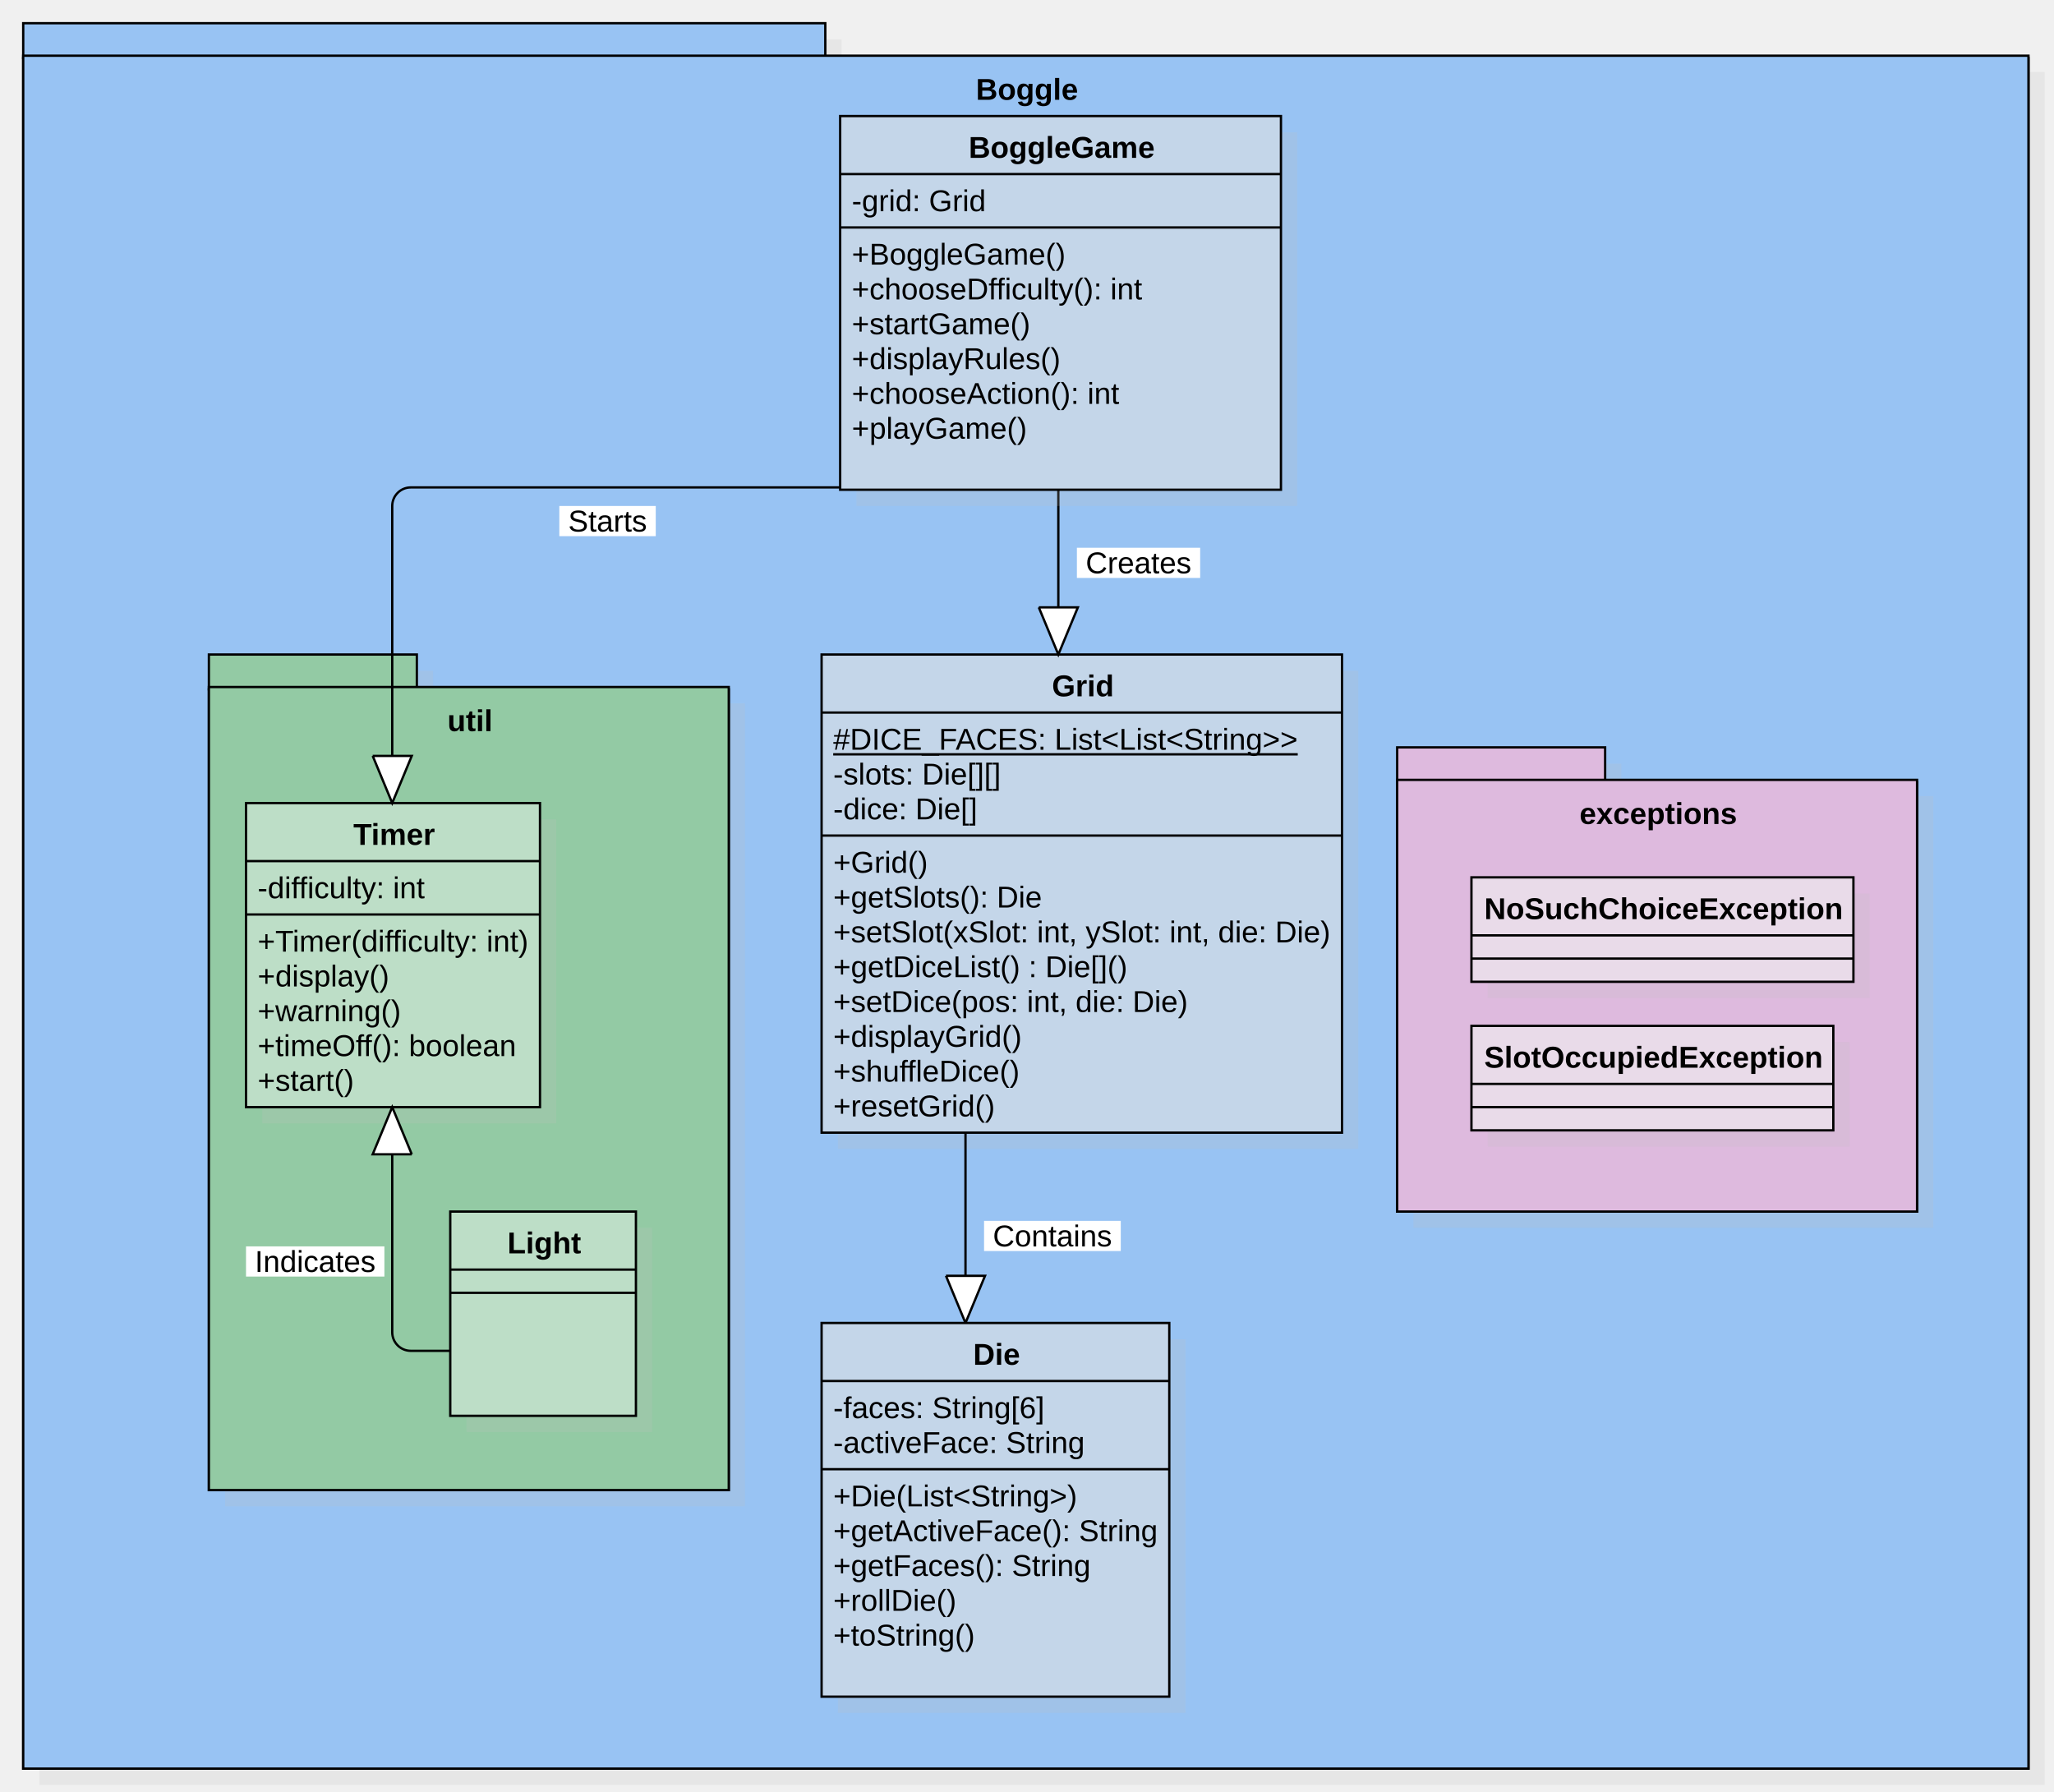
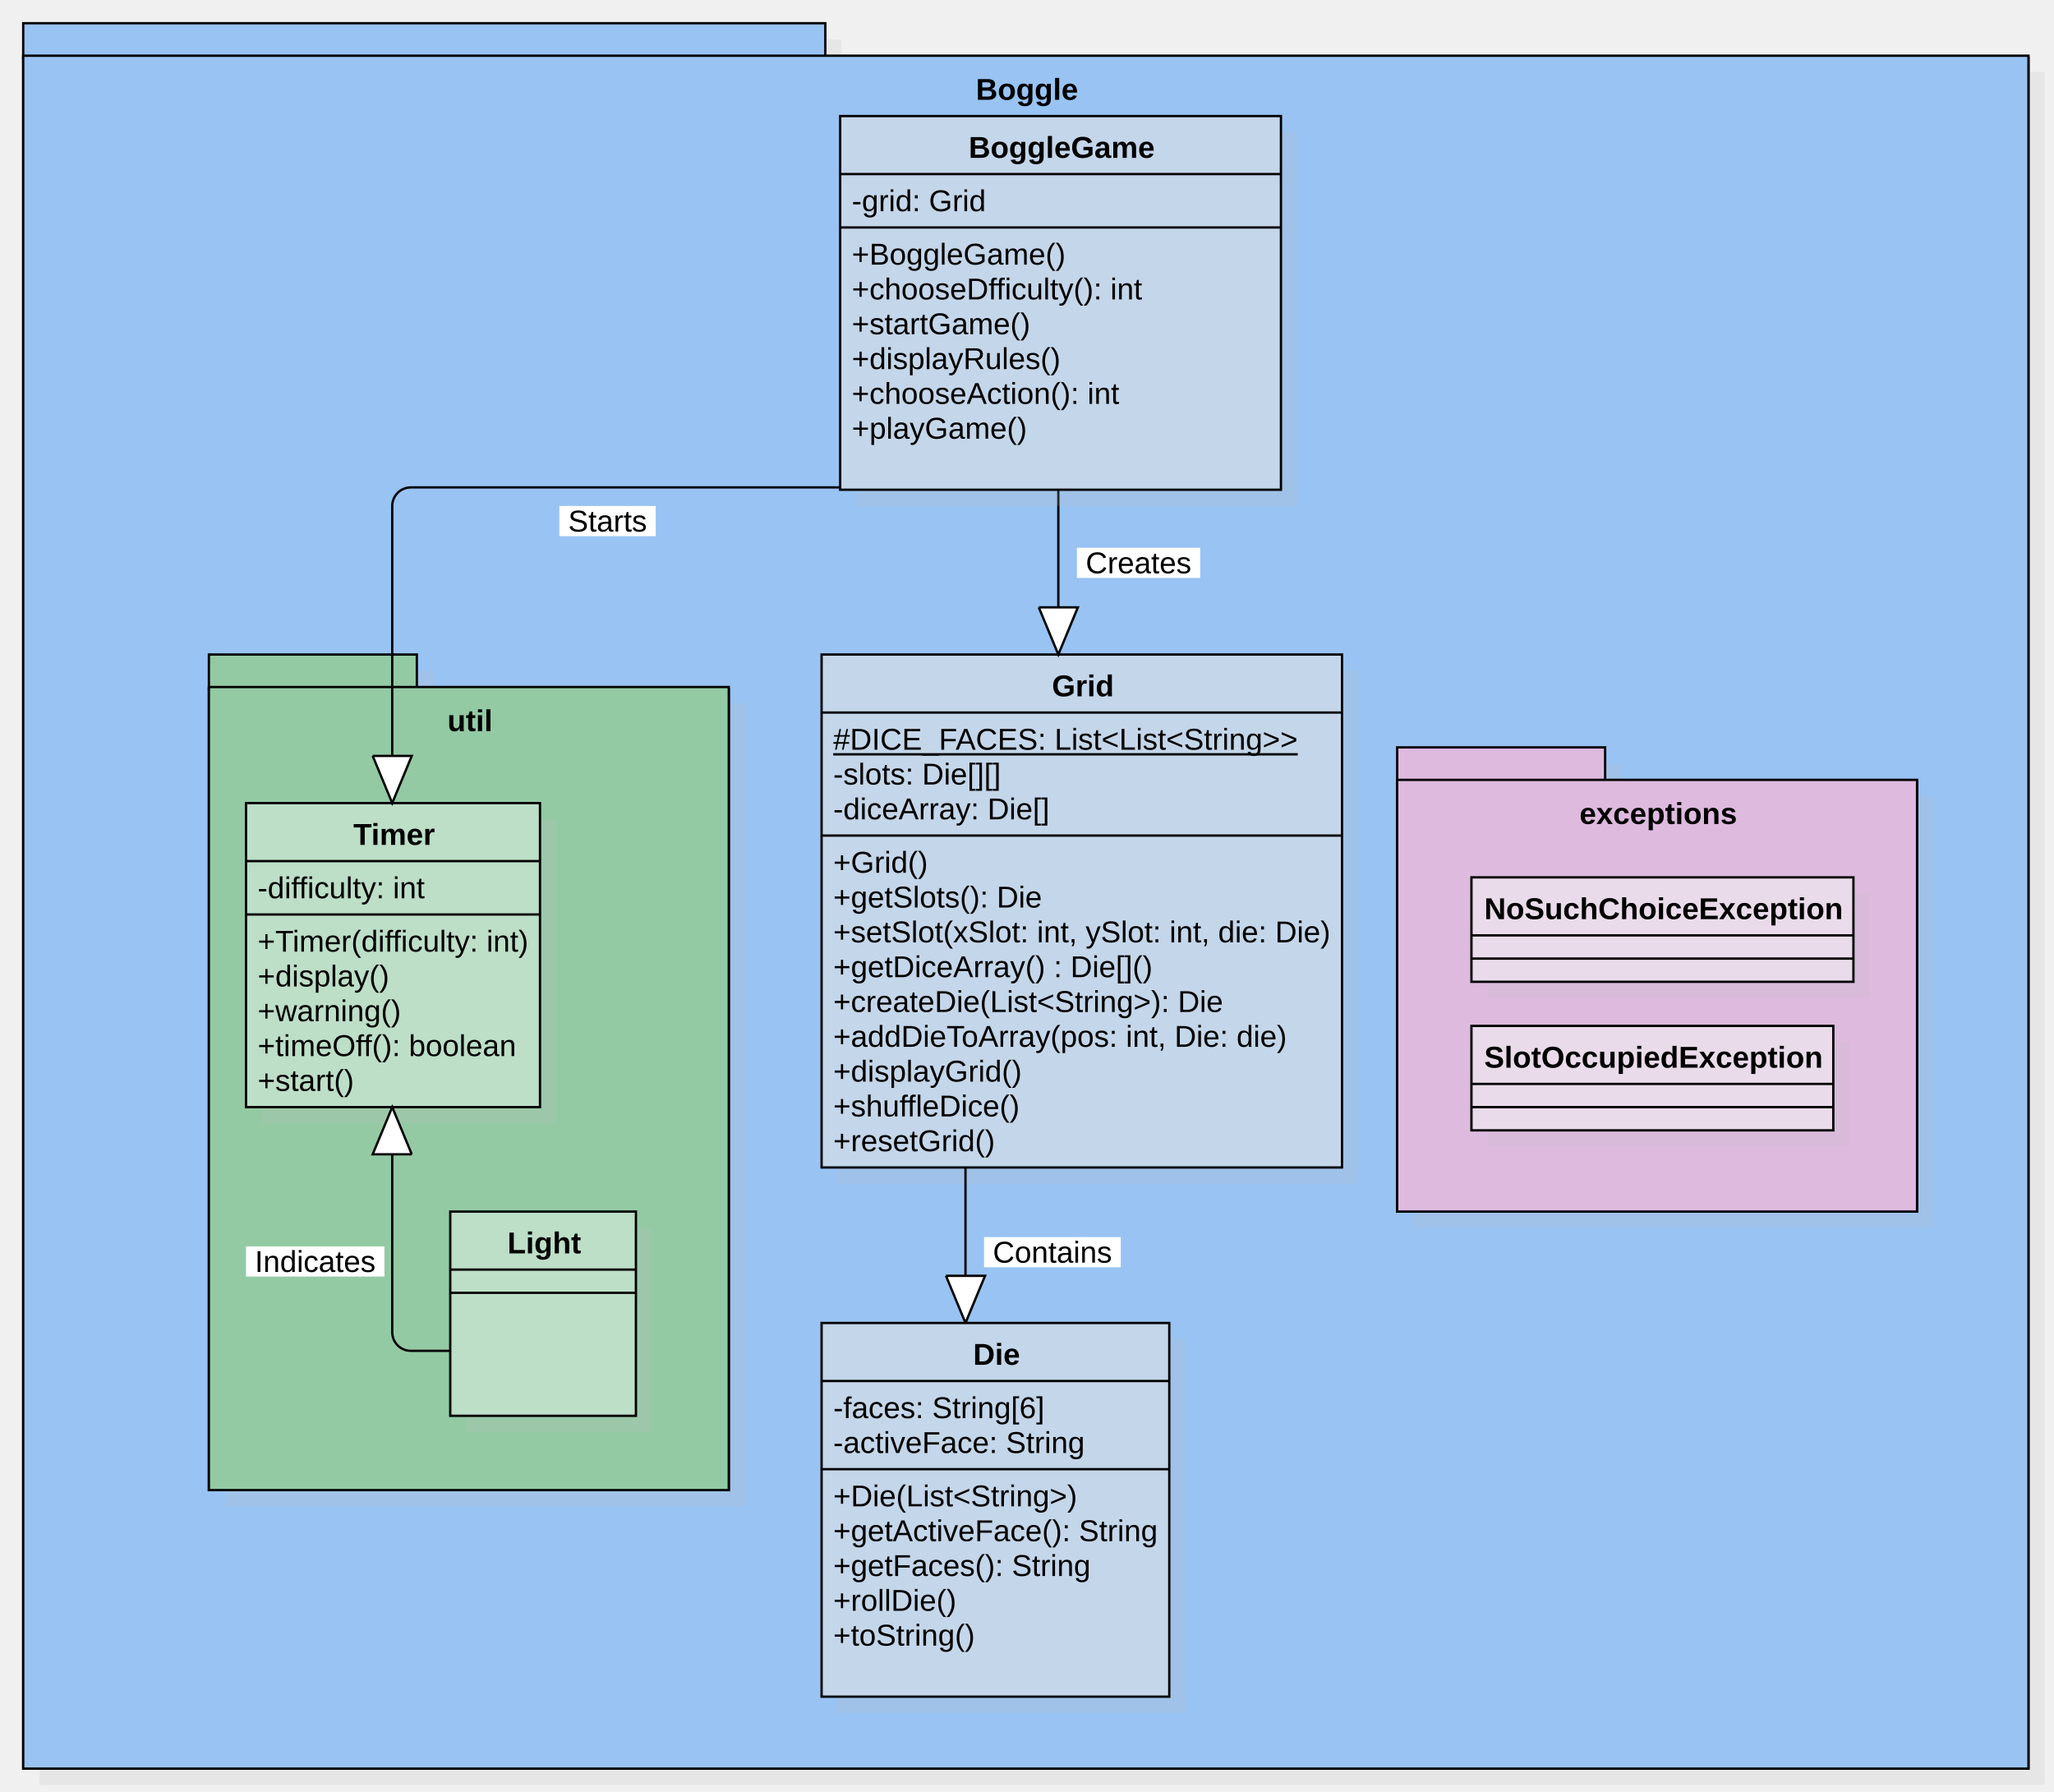
<svg xmlns="http://www.w3.org/2000/svg" version="1.1" width="885" height="772">
  <defs />
  <g>
    <g>
      <rect fill="#C0C0C0" stroke="none" x="207" y="87" width="345.6" height="15" transform="matrix(1 0 0 1 -190 -70)" fill-opacity="0.2" />
    </g>
    <g>
      <rect fill="#C0C0C0" stroke="none" x="207" y="101" width="864" height="738" transform="matrix(1 0 0 1 -190 -70)" fill-opacity="0.2" />
    </g>
    <g>
      <rect fill="#98C3F3" stroke="none" x="200" y="95" width="864" height="737" transform="matrix(1 0 0 1 -190 -70)" />
    </g>
    <g>
      <path fill="none" stroke="#000000" paint-order="fill stroke markers" d=" M 10 25 L 874 25 L 874 762 L 10 762 L 10 25 Z Z" stroke-miterlimit="10" stroke-dasharray="" />
    </g>
    <g>
      <rect fill="#98C3F3" stroke="none" x="200" y="80" width="345.6" height="15" transform="matrix(1 0 0 1 -190 -70)" />
    </g>
    <g>
      <path fill="none" stroke="#000000" paint-order="fill stroke markers" d=" M 10 10 L 355.6 10 L 355.6 25 L 10 25 L 10 10 Z Z" stroke-miterlimit="10" stroke-dasharray="" />
    </g>
    <g>
      <rect fill="#98C3F3" stroke="none" x="200" y="94" width="864" height="738" transform="matrix(1 0 0 1 -190 -70)" />
    </g>
    <g>
      <path fill="none" stroke="#000000" paint-order="fill stroke markers" d=" M 10 24 L 874 24 L 874 762 L 10 762 L 10 24 Z Z" stroke-miterlimit="10" stroke-dasharray="" />
    </g>
    <g>
      <g>
        <path fill="none" stroke="none" />
        <text fill="#000000" stroke="none" font-family="Arial" font-size="13px" font-style="normal" font-weight="bold" text-decoration="undefined" x="632.5" y="108.5" text-anchor="middle" dominant-baseline="central" transform="matrix(1 0 0 1 -190 -70)">Boggle</text>
      </g>
    </g>
    <g>
      <rect fill="#C0C0C0" stroke="none" x="799" y="399" width="89.6" height="15" transform="matrix(1 0 0 1 -190 -70)" fill-opacity="0.2" />
    </g>
    <g>
      <rect fill="#C0C0C0" stroke="none" x="799" y="413" width="224" height="186" transform="matrix(1 0 0 1 -190 -70)" fill-opacity="0.2" />
    </g>
    <g>
      <rect fill="#DEBADE" stroke="none" x="792" y="407" width="224" height="185" transform="matrix(1 0 0 1 -190 -70)" />
    </g>
    <g>
      <path fill="none" stroke="#000000" paint-order="fill stroke markers" d=" M 602 337 L 826 337 L 826 522 L 602 522 L 602 337 Z Z" stroke-miterlimit="10" stroke-dasharray="" />
    </g>
    <g>
      <rect fill="#DEBADE" stroke="none" x="792" y="392" width="89.6" height="15" transform="matrix(1 0 0 1 -190 -70)" />
    </g>
    <g>
      <path fill="none" stroke="#000000" paint-order="fill stroke markers" d=" M 602 322 L 691.6 322 L 691.6 337 L 602 337 L 602 322 Z Z" stroke-miterlimit="10" stroke-dasharray="" />
    </g>
    <g>
      <rect fill="#DEBADE" stroke="none" x="792" y="406" width="224" height="186" transform="matrix(1 0 0 1 -190 -70)" />
    </g>
    <g>
      <path fill="none" stroke="#000000" paint-order="fill stroke markers" d=" M 602 336 L 826 336 L 826 522 L 602 522 L 602 336 Z Z" stroke-miterlimit="10" stroke-dasharray="" />
    </g>
    <g>
      <g>
        <path fill="none" stroke="none" />
        <text fill="#000000" stroke="none" font-family="Arial" font-size="13px" font-style="normal" font-weight="bold" text-decoration="undefined" x="904.5" y="420.5" text-anchor="middle" dominant-baseline="central" transform="matrix(1 0 0 1 -190 -70)">exceptions</text>
      </g>
    </g>
    <g>
      <rect fill="#C0C0C0" stroke="none" x="287" y="359" width="89.6" height="15" transform="matrix(1 0 0 1 -190 -70)" fill-opacity="0.2" />
    </g>
    <g>
      <rect fill="#C0C0C0" stroke="none" x="287" y="373" width="224" height="346" transform="matrix(1 0 0 1 -190 -70)" fill-opacity="0.2" />
    </g>
    <g>
      <rect fill="#93CAA4" stroke="none" x="280" y="367" width="224" height="345" transform="matrix(1 0 0 1 -190 -70)" />
    </g>
    <g>
      <path fill="none" stroke="#000000" paint-order="fill stroke markers" d=" M 90 297 L 314 297 L 314 642 L 90 642 L 90 297 Z Z" stroke-miterlimit="10" stroke-dasharray="" />
    </g>
    <g>
      <rect fill="#93CAA4" stroke="none" x="280" y="352" width="89.6" height="15" transform="matrix(1 0 0 1 -190 -70)" />
    </g>
    <g>
      <path fill="none" stroke="#000000" paint-order="fill stroke markers" d=" M 90 282 L 179.6 282 L 179.6 297 L 90 297 L 90 282 Z Z" stroke-miterlimit="10" stroke-dasharray="" />
    </g>
    <g>
      <rect fill="#93CAA4" stroke="none" x="280" y="366" width="224" height="346" transform="matrix(1 0 0 1 -190 -70)" />
    </g>
    <g>
      <path fill="none" stroke="#000000" paint-order="fill stroke markers" d=" M 90 296 L 314 296 L 314 642 L 90 642 L 90 296 Z Z" stroke-miterlimit="10" stroke-dasharray="" />
    </g>
    <g>
      <g>
        <path fill="none" stroke="none" />
        <text fill="#000000" stroke="none" font-family="Arial" font-size="13px" font-style="normal" font-weight="bold" text-decoration="undefined" x="392.5" y="380.5" text-anchor="middle" dominant-baseline="central" transform="matrix(1 0 0 1 -190 -70)">util</text>
      </g>
    </g>
    <g>
      <rect fill="#C0C0C0" stroke="none" x="831" y="455" width="164.578" height="45" transform="matrix(1 0 0 1 -190 -70)" fill-opacity="0.2" />
    </g>
    <g>
      <rect fill="#E9DBE9" stroke="none" x="824" y="448" width="164.578" height="45" transform="matrix(1 0 0 1 -190 -70)" />
    </g>
    <g>
      <path fill="none" stroke="#000000" paint-order="fill stroke markers" d=" M 634 378 L 798.578 378 L 798.578 423 L 634 423 L 634 378 Z Z" stroke-miterlimit="10" stroke-dasharray="" />
    </g>
    <g>
      <path fill="none" stroke="#000000" paint-order="fill stroke markers" d=" M 634 403 L 798.578 403" stroke-miterlimit="10" stroke-dasharray="" />
    </g>
    <g>
      <path fill="none" stroke="#000000" paint-order="fill stroke markers" d=" M 634 413 L 798.578 413" stroke-miterlimit="10" stroke-dasharray="" />
    </g>
    <g>
      <g>
        <path fill="none" stroke="none" />
        <text fill="#000000" stroke="none" font-family="Arial" font-size="13px" font-style="normal" font-weight="bold" text-decoration="undefined" x="906.789" y="461.5" text-anchor="middle" dominant-baseline="central" transform="matrix(1 0 0 1 -190 -70)">NoSuchChoiceException</text>
      </g>
    </g>
    <g>
      <rect fill="#C0C0C0" stroke="none" x="831" y="519" width="155.914" height="45" transform="matrix(1 0 0 1 -190 -70)" fill-opacity="0.2" />
    </g>
    <g>
      <rect fill="#E9DBE9" stroke="none" x="824" y="512" width="155.914" height="45" transform="matrix(1 0 0 1 -190 -70)" />
    </g>
    <g>
      <path fill="none" stroke="#000000" paint-order="fill stroke markers" d=" M 634 442 L 789.914 442 L 789.914 487 L 634 487 L 634 442 Z Z" stroke-miterlimit="10" stroke-dasharray="" />
    </g>
    <g>
      <path fill="none" stroke="#000000" paint-order="fill stroke markers" d=" M 634 467 L 789.914 467" stroke-miterlimit="10" stroke-dasharray="" />
    </g>
    <g>
      <path fill="none" stroke="#000000" paint-order="fill stroke markers" d=" M 634 477 L 789.914 477" stroke-miterlimit="10" stroke-dasharray="" />
    </g>
    <g>
      <g>
        <path fill="none" stroke="none" />
        <text fill="#000000" stroke="none" font-family="Arial" font-size="13px" font-style="normal" font-weight="bold" text-decoration="undefined" x="902.457" y="525.5" text-anchor="middle" dominant-baseline="central" transform="matrix(1 0 0 1 -190 -70)">SlotOccupiedException</text>
      </g>
    </g>
    <g>
      <rect fill="#C0C0C0" stroke="none" x="303" y="423" width="126.664" height="131" transform="matrix(1 0 0 1 -190 -70)" fill-opacity="0.2" />
    </g>
    <g>
      <rect fill="#BDDEC7" stroke="none" x="296" y="416" width="126.664" height="131" transform="matrix(1 0 0 1 -190 -70)" />
    </g>
    <g>
      <path fill="none" stroke="#000000" paint-order="fill stroke markers" d=" M 106 346 L 232.664 346 L 232.664 477 L 106 477 L 106 346 Z Z" stroke-miterlimit="10" stroke-dasharray="" />
    </g>
    <g>
      <path fill="none" stroke="#000000" paint-order="fill stroke markers" d=" M 106 371 L 232.664 371" stroke-miterlimit="10" stroke-dasharray="" />
    </g>
    <g>
      <path fill="none" stroke="#000000" paint-order="fill stroke markers" d=" M 106 394 L 232.664 394" stroke-miterlimit="10" stroke-dasharray="" />
    </g>
    <g>
      <g>
        <path fill="none" stroke="none" />
        <text fill="#000000" stroke="none" font-family="Arial" font-size="13px" font-style="normal" font-weight="bold" text-decoration="undefined" x="359.832" y="429.5" text-anchor="middle" dominant-baseline="central" transform="matrix(1 0 0 1 -190 -70)">Timer</text>
      </g>
    </g>
    <g>
      <g>
        <path fill="none" stroke="none" />
        <text fill="#000000" stroke="none" font-family="Arial" font-size="13px" font-style="normal" font-weight="normal" text-decoration="undefined" x="301" y="452.5" text-anchor="start" dominant-baseline="central" transform="matrix(1 0 0 1 -190 -70)">-difficulty: int</text>
      </g>
    </g>
    <g>
      <g>
        <path fill="none" stroke="none" />
        <text fill="#000000" stroke="none" font-family="Arial" font-size="13px" font-style="normal" font-weight="normal" text-decoration="undefined" x="301" y="475.5" text-anchor="start" dominant-baseline="central" transform="matrix(1 0 0 1 -190 -70)">+Timer(difficulty: int)</text>
      </g>
    </g>
    <g>
      <g>
        <path fill="none" stroke="none" />
        <text fill="#000000" stroke="none" font-family="Arial" font-size="13px" font-style="normal" font-weight="normal" text-decoration="undefined" x="301" y="490.5" text-anchor="start" dominant-baseline="central" transform="matrix(1 0 0 1 -190 -70)">+display()</text>
      </g>
    </g>
    <g>
      <g>
        <path fill="none" stroke="none" />
        <text fill="#000000" stroke="none" font-family="Arial" font-size="13px" font-style="normal" font-weight="normal" text-decoration="undefined" x="301" y="505.5" text-anchor="start" dominant-baseline="central" transform="matrix(1 0 0 1 -190 -70)">+warning()</text>
      </g>
    </g>
    <g>
      <g>
        <path fill="none" stroke="none" />
        <text fill="#000000" stroke="none" font-family="Arial" font-size="13px" font-style="normal" font-weight="normal" text-decoration="undefined" x="301" y="520.5" text-anchor="start" dominant-baseline="central" transform="matrix(1 0 0 1 -190 -70)">+timeOff(): boolean</text>
      </g>
    </g>
    <g>
      <g>
        <path fill="none" stroke="none" />
        <text fill="#000000" stroke="none" font-family="Arial" font-size="13px" font-style="normal" font-weight="normal" text-decoration="undefined" x="301" y="535.5" text-anchor="start" dominant-baseline="central" transform="matrix(1 0 0 1 -190 -70)">+start()</text>
      </g>
    </g>
    <g>
      <rect fill="#C0C0C0" stroke="none" x="391" y="599" width="80" height="88" transform="matrix(1 0 0 1 -190 -70)" fill-opacity="0.2" />
    </g>
    <g>
      <rect fill="#BDDEC7" stroke="none" x="384" y="592" width="80" height="88" transform="matrix(1 0 0 1 -190 -70)" />
    </g>
    <g>
      <path fill="none" stroke="#000000" paint-order="fill stroke markers" d=" M 194 522 L 274 522 L 274 610 L 194 610 L 194 522 Z Z" stroke-miterlimit="10" stroke-dasharray="" />
    </g>
    <g>
      <path fill="none" stroke="#000000" paint-order="fill stroke markers" d=" M 194 547 L 274 547" stroke-miterlimit="10" stroke-dasharray="" />
    </g>
    <g>
      <path fill="none" stroke="#000000" paint-order="fill stroke markers" d=" M 194 557 L 274 557" stroke-miterlimit="10" stroke-dasharray="" />
    </g>
    <g>
      <g>
        <path fill="none" stroke="none" />
        <text fill="#000000" stroke="none" font-family="Arial" font-size="13px" font-style="normal" font-weight="bold" text-decoration="undefined" x="424.5" y="605.5" text-anchor="middle" dominant-baseline="central" transform="matrix(1 0 0 1 -190 -70)">Light</text>
      </g>
    </g>
    <g>
-       <rect fill="#C0C0C0" stroke="none" x="551" y="359" width="224.227" height="206" transform="matrix(1 0 0 1 -190 -70)" fill-opacity="0.2" />
-     </g>
-     <g>
-       <rect fill="#C4D6E9" stroke="none" x="544" y="352" width="224.227" height="206" transform="matrix(1 0 0 1 -190 -70)" />
-     </g>
-     <g>
-       <path fill="none" stroke="#000000" paint-order="fill stroke markers" d=" M 354 282 L 578.227 282 L 578.227 488 L 354 488 L 354 282 Z Z" stroke-miterlimit="10" stroke-dasharray="" />
+       <rect fill="#C0C0C0" stroke="none" x="551" y="359" width="224.227" height="221" transform="matrix(1 0 0 1 -190 -70)" fill-opacity="0.2" />
+     </g>
+     <g>
+       <rect fill="#C4D6E9" stroke="none" x="544" y="352" width="224.227" height="221" transform="matrix(1 0 0 1 -190 -70)" />
+     </g>
+     <g>
+       <path fill="none" stroke="#000000" paint-order="fill stroke markers" d=" M 354 282 L 578.227 282 L 578.227 503 L 354 503 L 354 282 Z Z" stroke-miterlimit="10" stroke-dasharray="" />
    </g>
    <g>
      <path fill="none" stroke="#000000" paint-order="fill stroke markers" d=" M 354 307 L 578.227 307" stroke-miterlimit="10" stroke-dasharray="" />
    </g>
    <g>
      <path fill="none" stroke="#000000" paint-order="fill stroke markers" d=" M 354 360 L 578.227 360" stroke-miterlimit="10" stroke-dasharray="" />
    </g>
    <g>
      <g>
        <path fill="none" stroke="none" />
        <text fill="#000000" stroke="none" font-family="Arial" font-size="13px" font-style="normal" font-weight="bold" text-decoration="undefined" x="656.614" y="365.5" text-anchor="middle" dominant-baseline="central" transform="matrix(1 0 0 1 -190 -70)">Grid</text>
      </g>
    </g>
    <g>
      <g>
        <path fill="none" stroke="none" />
        <text fill="#000000" stroke="none" font-family="Arial" font-size="13px" font-style="normal" font-weight="normal" text-decoration="undefined" x="549" y="388.5" text-anchor="start" dominant-baseline="central" transform="matrix(1 0 0 1 -190 -70)">#DICE_FACES: List&lt;List&lt;String&gt;&gt;</text>
        <path fill="none" stroke="#000000" paint-order="fill stroke markers" d=" M 359 325 L 559.154 325" stroke-miterlimit="10" stroke-dasharray="" />
      </g>
    </g>
    <g>
      <g>
        <path fill="none" stroke="none" />
        <text fill="#000000" stroke="none" font-family="Arial" font-size="13px" font-style="normal" font-weight="normal" text-decoration="undefined" x="549" y="403.5" text-anchor="start" dominant-baseline="central" transform="matrix(1 0 0 1 -190 -70)">-slots: Die[][]</text>
      </g>
    </g>
    <g>
      <g>
        <path fill="none" stroke="none" />
-         <text fill="#000000" stroke="none" font-family="Arial" font-size="13px" font-style="normal" font-weight="normal" text-decoration="undefined" x="549" y="418.5" text-anchor="start" dominant-baseline="central" transform="matrix(1 0 0 1 -190 -70)">-dice: Die[]</text>
+         <text fill="#000000" stroke="none" font-family="Arial" font-size="13px" font-style="normal" font-weight="normal" text-decoration="undefined" x="549" y="418.5" text-anchor="start" dominant-baseline="central" transform="matrix(1 0 0 1 -190 -70)">-diceArray: Die[]</text>
      </g>
    </g>
    <g>
      <g>
        <path fill="none" stroke="none" />
        <text fill="#000000" stroke="none" font-family="Arial" font-size="13px" font-style="normal" font-weight="normal" text-decoration="undefined" x="549" y="441.5" text-anchor="start" dominant-baseline="central" transform="matrix(1 0 0 1 -190 -70)">+Grid()</text>
      </g>
    </g>
    <g>
      <g>
        <path fill="none" stroke="none" />
        <text fill="#000000" stroke="none" font-family="Arial" font-size="13px" font-style="normal" font-weight="normal" text-decoration="undefined" x="549" y="456.5" text-anchor="start" dominant-baseline="central" transform="matrix(1 0 0 1 -190 -70)">+getSlots(): Die</text>
      </g>
    </g>
    <g>
      <g>
        <path fill="none" stroke="none" />
        <text fill="#000000" stroke="none" font-family="Arial" font-size="13px" font-style="normal" font-weight="normal" text-decoration="undefined" x="549" y="471.5" text-anchor="start" dominant-baseline="central" transform="matrix(1 0 0 1 -190 -70)">+setSlot(xSlot: int, ySlot: int, die: Die)</text>
      </g>
    </g>
    <g>
      <g>
        <path fill="none" stroke="none" />
-         <text fill="#000000" stroke="none" font-family="Arial" font-size="13px" font-style="normal" font-weight="normal" text-decoration="undefined" x="549" y="486.5" text-anchor="start" dominant-baseline="central" transform="matrix(1 0 0 1 -190 -70)">+getDiceList() : Die[]()</text>
-       </g>
-     </g>
-     <g>
-       <g>
-         <path fill="none" stroke="none" />
-         <text fill="#000000" stroke="none" font-family="Arial" font-size="13px" font-style="normal" font-weight="normal" text-decoration="undefined" x="549" y="501.5" text-anchor="start" dominant-baseline="central" transform="matrix(1 0 0 1 -190 -70)">+setDice(pos: int, die: Die)</text>
-       </g>
-     </g>
-     <g>
-       <g>
-         <path fill="none" stroke="none" />
-         <text fill="#000000" stroke="none" font-family="Arial" font-size="13px" font-style="normal" font-weight="normal" text-decoration="undefined" x="549" y="516.5" text-anchor="start" dominant-baseline="central" transform="matrix(1 0 0 1 -190 -70)">+displayGrid()</text>
-       </g>
-     </g>
-     <g>
-       <g>
-         <path fill="none" stroke="none" />
-         <text fill="#000000" stroke="none" font-family="Arial" font-size="13px" font-style="normal" font-weight="normal" text-decoration="undefined" x="549" y="531.5" text-anchor="start" dominant-baseline="central" transform="matrix(1 0 0 1 -190 -70)">+shuffleDice()</text>
-       </g>
-     </g>
-     <g>
-       <g>
-         <path fill="none" stroke="none" />
-         <text fill="#000000" stroke="none" font-family="Arial" font-size="13px" font-style="normal" font-weight="normal" text-decoration="undefined" x="549" y="546.5" text-anchor="start" dominant-baseline="central" transform="matrix(1 0 0 1 -190 -70)">+resetGrid()</text>
-       </g>
-     </g>
-     <g>
-       <path fill="none" stroke="#000000" paint-order="fill stroke markers" d=" M 416 488 L 416 570" stroke-miterlimit="10" stroke-dasharray="" />
+         <text fill="#000000" stroke="none" font-family="Arial" font-size="13px" font-style="normal" font-weight="normal" text-decoration="undefined" x="549" y="486.5" text-anchor="start" dominant-baseline="central" transform="matrix(1 0 0 1 -190 -70)">+getDiceArray() : Die[]()</text>
+       </g>
+     </g>
+     <g>
+       <g>
+         <path fill="none" stroke="none" />
+         <text fill="#000000" stroke="none" font-family="Arial" font-size="13px" font-style="normal" font-weight="normal" text-decoration="undefined" x="549" y="501.5" text-anchor="start" dominant-baseline="central" transform="matrix(1 0 0 1 -190 -70)">+createDie(List&lt;String&gt;): Die</text>
+       </g>
+     </g>
+     <g>
+       <g>
+         <path fill="none" stroke="none" />
+         <text fill="#000000" stroke="none" font-family="Arial" font-size="13px" font-style="normal" font-weight="normal" text-decoration="undefined" x="549" y="516.5" text-anchor="start" dominant-baseline="central" transform="matrix(1 0 0 1 -190 -70)">+addDieToArray(pos: int, Die: die)</text>
+       </g>
+     </g>
+     <g>
+       <g>
+         <path fill="none" stroke="none" />
+         <text fill="#000000" stroke="none" font-family="Arial" font-size="13px" font-style="normal" font-weight="normal" text-decoration="undefined" x="549" y="531.5" text-anchor="start" dominant-baseline="central" transform="matrix(1 0 0 1 -190 -70)">+displayGrid()</text>
+       </g>
+     </g>
+     <g>
+       <g>
+         <path fill="none" stroke="none" />
+         <text fill="#000000" stroke="none" font-family="Arial" font-size="13px" font-style="normal" font-weight="normal" text-decoration="undefined" x="549" y="546.5" text-anchor="start" dominant-baseline="central" transform="matrix(1 0 0 1 -190 -70)">+shuffleDice()</text>
+       </g>
+     </g>
+     <g>
+       <g>
+         <path fill="none" stroke="none" />
+         <text fill="#000000" stroke="none" font-family="Arial" font-size="13px" font-style="normal" font-weight="normal" text-decoration="undefined" x="549" y="561.5" text-anchor="start" dominant-baseline="central" transform="matrix(1 0 0 1 -190 -70)">+resetGrid()</text>
+       </g>
+     </g>
+     <g>
+       <path fill="none" stroke="#000000" paint-order="fill stroke markers" d=" M 416 503 L 416 570" stroke-miterlimit="10" stroke-dasharray="" />
    </g>
    <g>
      <path fill="#FFFFFF" stroke="none" paint-order="stroke fill markers" d=" M 407.581 549.675 L 416 570 L 424.419 549.675" />
    </g>
    <g>
      <path fill="none" stroke="#000000" paint-order="fill stroke markers" d=" M 407.581 549.675 L 416 570 L 424.419 549.675 L 407.581 549.675" stroke-miterlimit="10" stroke-dasharray="" />
    </g>
    <g>
-       <rect fill="#ffffff" stroke="none" x="614" y="596" width="58.9" height="13" transform="matrix(1 0 0 1 -190 -70)" />
-     </g>
-     <g>
-       <g>
-         <path fill="none" stroke="none" />
-         <text fill="#000000" stroke="none" font-family="Arial" font-size="13px" font-style="normal" font-weight="normal" text-decoration="undefined" x="643.45" y="602.5" text-anchor="middle" dominant-baseline="central" transform="matrix(1 0 0 1 -190 -70)">Contains</text>
+       <rect fill="#ffffff" stroke="none" x="614" y="603" width="58.9" height="13" transform="matrix(1 0 0 1 -190 -70)" />
+     </g>
+     <g>
+       <g>
+         <path fill="none" stroke="none" />
+         <text fill="#000000" stroke="none" font-family="Arial" font-size="13px" font-style="normal" font-weight="normal" text-decoration="undefined" x="643.45" y="609.5" text-anchor="middle" dominant-baseline="central" transform="matrix(1 0 0 1 -190 -70)">Contains</text>
      </g>
    </g>
    <g>
      <rect fill="#C0C0C0" stroke="none" x="551" y="647" width="149.807" height="161" transform="matrix(1 0 0 1 -190 -70)" fill-opacity="0.2" />
    </g>
    <g>
      <rect fill="#C4D6E9" stroke="none" x="544" y="640" width="149.807" height="161" transform="matrix(1 0 0 1 -190 -70)" />
    </g>
    <g>
      <path fill="none" stroke="#000000" paint-order="fill stroke markers" d=" M 354 570 L 503.807 570 L 503.807 731 L 354 731 L 354 570 Z Z" stroke-miterlimit="10" stroke-dasharray="" />
    </g>
    <g>
      <path fill="none" stroke="#000000" paint-order="fill stroke markers" d=" M 354 595 L 503.807 595" stroke-miterlimit="10" stroke-dasharray="" />
    </g>
    <g>
      <path fill="none" stroke="#000000" paint-order="fill stroke markers" d=" M 354 633 L 503.807 633" stroke-miterlimit="10" stroke-dasharray="" />
    </g>
    <g>
      <g>
        <path fill="none" stroke="none" />
        <text fill="#000000" stroke="none" font-family="Arial" font-size="13px" font-style="normal" font-weight="bold" text-decoration="undefined" x="619.404" y="653.5" text-anchor="middle" dominant-baseline="central" transform="matrix(1 0 0 1 -190 -70)">Die</text>
      </g>
    </g>
    <g>
      <g>
        <path fill="none" stroke="none" />
        <text fill="#000000" stroke="none" font-family="Arial" font-size="13px" font-style="normal" font-weight="normal" text-decoration="undefined" x="549" y="676.5" text-anchor="start" dominant-baseline="central" transform="matrix(1 0 0 1 -190 -70)">-faces: String[6]</text>
      </g>
    </g>
    <g>
      <g>
        <path fill="none" stroke="none" />
        <text fill="#000000" stroke="none" font-family="Arial" font-size="13px" font-style="normal" font-weight="normal" text-decoration="undefined" x="549" y="691.5" text-anchor="start" dominant-baseline="central" transform="matrix(1 0 0 1 -190 -70)">-activeFace: String</text>
      </g>
    </g>
    <g>
      <g>
        <path fill="none" stroke="none" />
        <text fill="#000000" stroke="none" font-family="Arial" font-size="13px" font-style="normal" font-weight="normal" text-decoration="undefined" x="549" y="714.5" text-anchor="start" dominant-baseline="central" transform="matrix(1 0 0 1 -190 -70)">+Die(List&lt;String&gt;)</text>
      </g>
    </g>
    <g>
      <g>
        <path fill="none" stroke="none" />
        <text fill="#000000" stroke="none" font-family="Arial" font-size="13px" font-style="normal" font-weight="normal" text-decoration="undefined" x="549" y="729.5" text-anchor="start" dominant-baseline="central" transform="matrix(1 0 0 1 -190 -70)">+getActiveFace(): String</text>
      </g>
    </g>
    <g>
      <g>
        <path fill="none" stroke="none" />
        <text fill="#000000" stroke="none" font-family="Arial" font-size="13px" font-style="normal" font-weight="normal" text-decoration="undefined" x="549" y="744.5" text-anchor="start" dominant-baseline="central" transform="matrix(1 0 0 1 -190 -70)">+getFaces(): String</text>
      </g>
    </g>
    <g>
      <g>
        <path fill="none" stroke="none" />
        <text fill="#000000" stroke="none" font-family="Arial" font-size="13px" font-style="normal" font-weight="normal" text-decoration="undefined" x="549" y="759.5" text-anchor="start" dominant-baseline="central" transform="matrix(1 0 0 1 -190 -70)">+rollDie()</text>
      </g>
    </g>
    <g>
      <g>
        <path fill="none" stroke="none" />
        <text fill="#000000" stroke="none" font-family="Arial" font-size="13px" font-style="normal" font-weight="normal" text-decoration="undefined" x="549" y="774.5" text-anchor="start" dominant-baseline="central" transform="matrix(1 0 0 1 -190 -70)">+toString()</text>
      </g>
    </g>
    <g>
      <path fill="none" stroke="#000000" paint-order="fill stroke markers" d=" M 456 211 L 456 282" stroke-miterlimit="10" stroke-dasharray="" />
    </g>
    <g>
      <path fill="#FFFFFF" stroke="none" paint-order="stroke fill markers" d=" M 447.581 261.675 L 456 282 L 464.419 261.675" />
    </g>
    <g>
      <path fill="none" stroke="#000000" paint-order="fill stroke markers" d=" M 447.581 261.675 L 456 282 L 464.419 261.675 L 447.581 261.675" stroke-miterlimit="10" stroke-dasharray="" />
    </g>
    <g>
      <rect fill="#ffffff" stroke="none" x="654" y="306" width="53.111" height="13" transform="matrix(1 0 0 1 -190 -70)" />
    </g>
    <g>
      <g>
        <path fill="none" stroke="none" />
        <text fill="#000000" stroke="none" font-family="Arial" font-size="13px" font-style="normal" font-weight="normal" text-decoration="undefined" x="680.555" y="312.5" text-anchor="middle" dominant-baseline="central" transform="matrix(1 0 0 1 -190 -70)">Creates</text>
      </g>
    </g>
    <g>
      <rect fill="#C0C0C0" stroke="none" x="559" y="127" width="189.918" height="161" transform="matrix(1 0 0 1 -190 -70)" fill-opacity="0.2" />
    </g>
    <g>
      <rect fill="#C4D6E9" stroke="none" x="552" y="120" width="189.918" height="161" transform="matrix(1 0 0 1 -190 -70)" />
    </g>
    <g>
      <path fill="none" stroke="#000000" paint-order="fill stroke markers" d=" M 362 50 L 551.918 50 L 551.918 211 L 362 211 L 362 50 Z Z" stroke-miterlimit="10" stroke-dasharray="" />
    </g>
    <g>
      <path fill="none" stroke="#000000" paint-order="fill stroke markers" d=" M 362 75 L 551.918 75" stroke-miterlimit="10" stroke-dasharray="" />
    </g>
    <g>
      <path fill="none" stroke="#000000" paint-order="fill stroke markers" d=" M 362 98 L 551.918 98" stroke-miterlimit="10" stroke-dasharray="" />
    </g>
    <g>
      <g>
        <path fill="none" stroke="none" />
        <text fill="#000000" stroke="none" font-family="Arial" font-size="13px" font-style="normal" font-weight="bold" text-decoration="undefined" x="647.459" y="133.5" text-anchor="middle" dominant-baseline="central" transform="matrix(1 0 0 1 -190 -70)">BoggleGame</text>
      </g>
    </g>
    <g>
      <g>
        <path fill="none" stroke="none" />
        <text fill="#000000" stroke="none" font-family="Arial" font-size="13px" font-style="normal" font-weight="normal" text-decoration="undefined" x="557" y="156.5" text-anchor="start" dominant-baseline="central" transform="matrix(1 0 0 1 -190 -70)">-grid: Grid</text>
      </g>
    </g>
    <g>
      <g>
        <path fill="none" stroke="none" />
        <text fill="#000000" stroke="none" font-family="Arial" font-size="13px" font-style="normal" font-weight="normal" text-decoration="undefined" x="557" y="179.5" text-anchor="start" dominant-baseline="central" transform="matrix(1 0 0 1 -190 -70)">+BoggleGame()</text>
      </g>
    </g>
    <g>
      <g>
        <path fill="none" stroke="none" />
        <text fill="#000000" stroke="none" font-family="Arial" font-size="13px" font-style="normal" font-weight="normal" text-decoration="undefined" x="557" y="194.5" text-anchor="start" dominant-baseline="central" transform="matrix(1 0 0 1 -190 -70)">+chooseDfficulty(): int</text>
      </g>
    </g>
    <g>
      <g>
        <path fill="none" stroke="none" />
        <text fill="#000000" stroke="none" font-family="Arial" font-size="13px" font-style="normal" font-weight="normal" text-decoration="undefined" x="557" y="209.5" text-anchor="start" dominant-baseline="central" transform="matrix(1 0 0 1 -190 -70)">+startGame()</text>
      </g>
    </g>
    <g>
      <g>
        <path fill="none" stroke="none" />
        <text fill="#000000" stroke="none" font-family="Arial" font-size="13px" font-style="normal" font-weight="normal" text-decoration="undefined" x="557" y="224.5" text-anchor="start" dominant-baseline="central" transform="matrix(1 0 0 1 -190 -70)">+displayRules()</text>
      </g>
    </g>
    <g>
      <g>
        <path fill="none" stroke="none" />
        <text fill="#000000" stroke="none" font-family="Arial" font-size="13px" font-style="normal" font-weight="normal" text-decoration="undefined" x="557" y="239.5" text-anchor="start" dominant-baseline="central" transform="matrix(1 0 0 1 -190 -70)">+chooseAction(): int</text>
      </g>
    </g>
    <g>
      <g>
        <path fill="none" stroke="none" />
        <text fill="#000000" stroke="none" font-family="Arial" font-size="13px" font-style="normal" font-weight="normal" text-decoration="undefined" x="557" y="254.5" text-anchor="start" dominant-baseline="central" transform="matrix(1 0 0 1 -190 -70)">+playGame()</text>
      </g>
    </g>
    <g>
      <path fill="none" stroke="#000000" paint-order="fill stroke markers" d=" M 362 210 L 177 210 L 177 210 A 8 8 0 0 0 169 218 L 169 346" stroke-miterlimit="10" stroke-dasharray="" />
    </g>
    <g>
      <path fill="#FFFFFF" stroke="none" paint-order="stroke fill markers" d=" M 160.581 325.675 L 169 346 L 177.419 325.675" />
    </g>
    <g>
      <path fill="none" stroke="#000000" paint-order="fill stroke markers" d=" M 160.581 325.675 L 169 346 L 177.419 325.675 L 160.581 325.675" stroke-miterlimit="10" stroke-dasharray="" />
    </g>
    <g>
      <rect fill="#ffffff" stroke="none" x="431" y="288" width="41.545" height="13" transform="matrix(1 0 0 1 -190 -70)" />
    </g>
    <g>
      <g>
        <path fill="none" stroke="none" />
        <text fill="#000000" stroke="none" font-family="Arial" font-size="13px" font-style="normal" font-weight="normal" text-decoration="undefined" x="451.773" y="294.5" text-anchor="middle" dominant-baseline="central" transform="matrix(1 0 0 1 -190 -70)">Starts</text>
      </g>
    </g>
    <g>
      <path fill="none" stroke="#000000" paint-order="fill stroke markers" d=" M 194 582 L 177 582 L 177 582 A 8 8 0 0 1 169 574 L 169 477" stroke-miterlimit="10" stroke-dasharray="" />
    </g>
    <g>
      <path fill="#FFFFFF" stroke="none" paint-order="stroke fill markers" d=" M 177.419 497.325 L 169 477 L 160.581 497.325" />
    </g>
    <g>
      <path fill="none" stroke="#000000" paint-order="fill stroke markers" d=" M 177.419 497.325 L 169 477 L 160.581 497.325 L 177.419 497.325" stroke-miterlimit="10" stroke-dasharray="" />
    </g>
    <g>
      <rect fill="#ffffff" stroke="none" x="296" y="607" width="59.624" height="13" transform="matrix(1 0 0 1 -190 -70)" />
    </g>
    <g>
      <g>
        <path fill="none" stroke="none" />
        <text fill="#000000" stroke="none" font-family="Arial" font-size="13px" font-style="normal" font-weight="normal" text-decoration="undefined" x="325.812" y="613.5" text-anchor="middle" dominant-baseline="central" transform="matrix(1 0 0 1 -190 -70)">Indicates</text>
      </g>
    </g>
  </g>
</svg>
